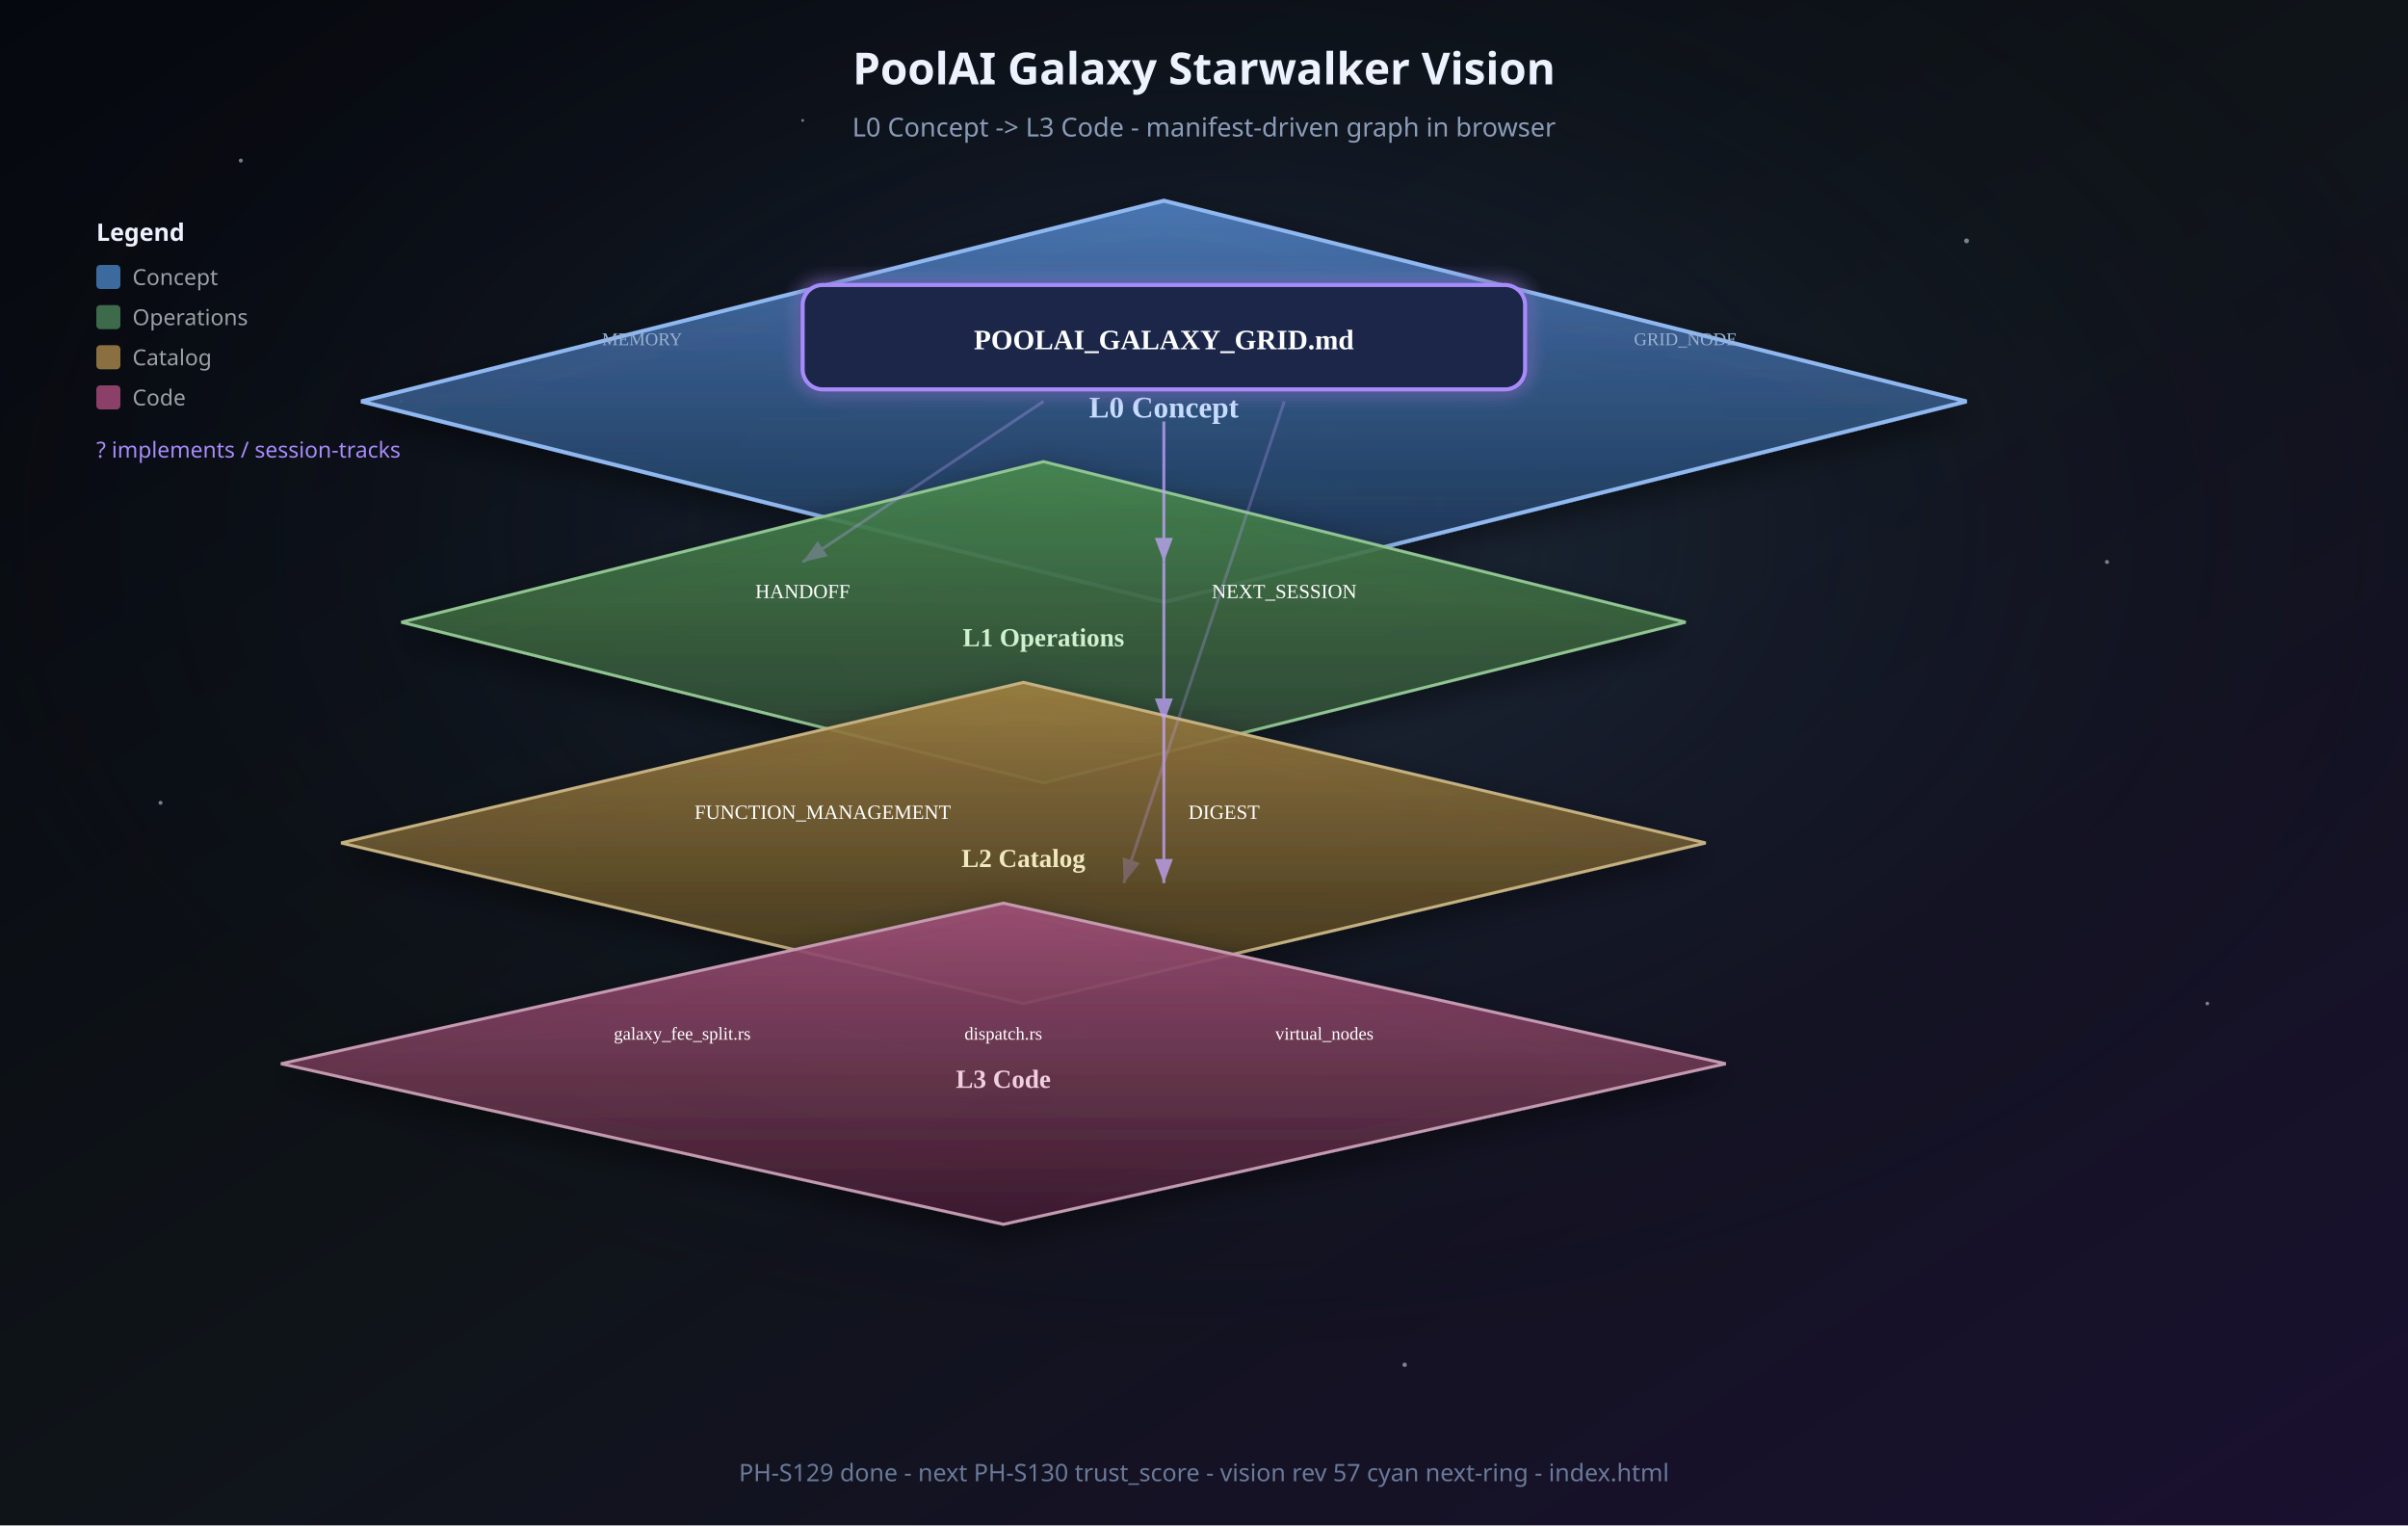
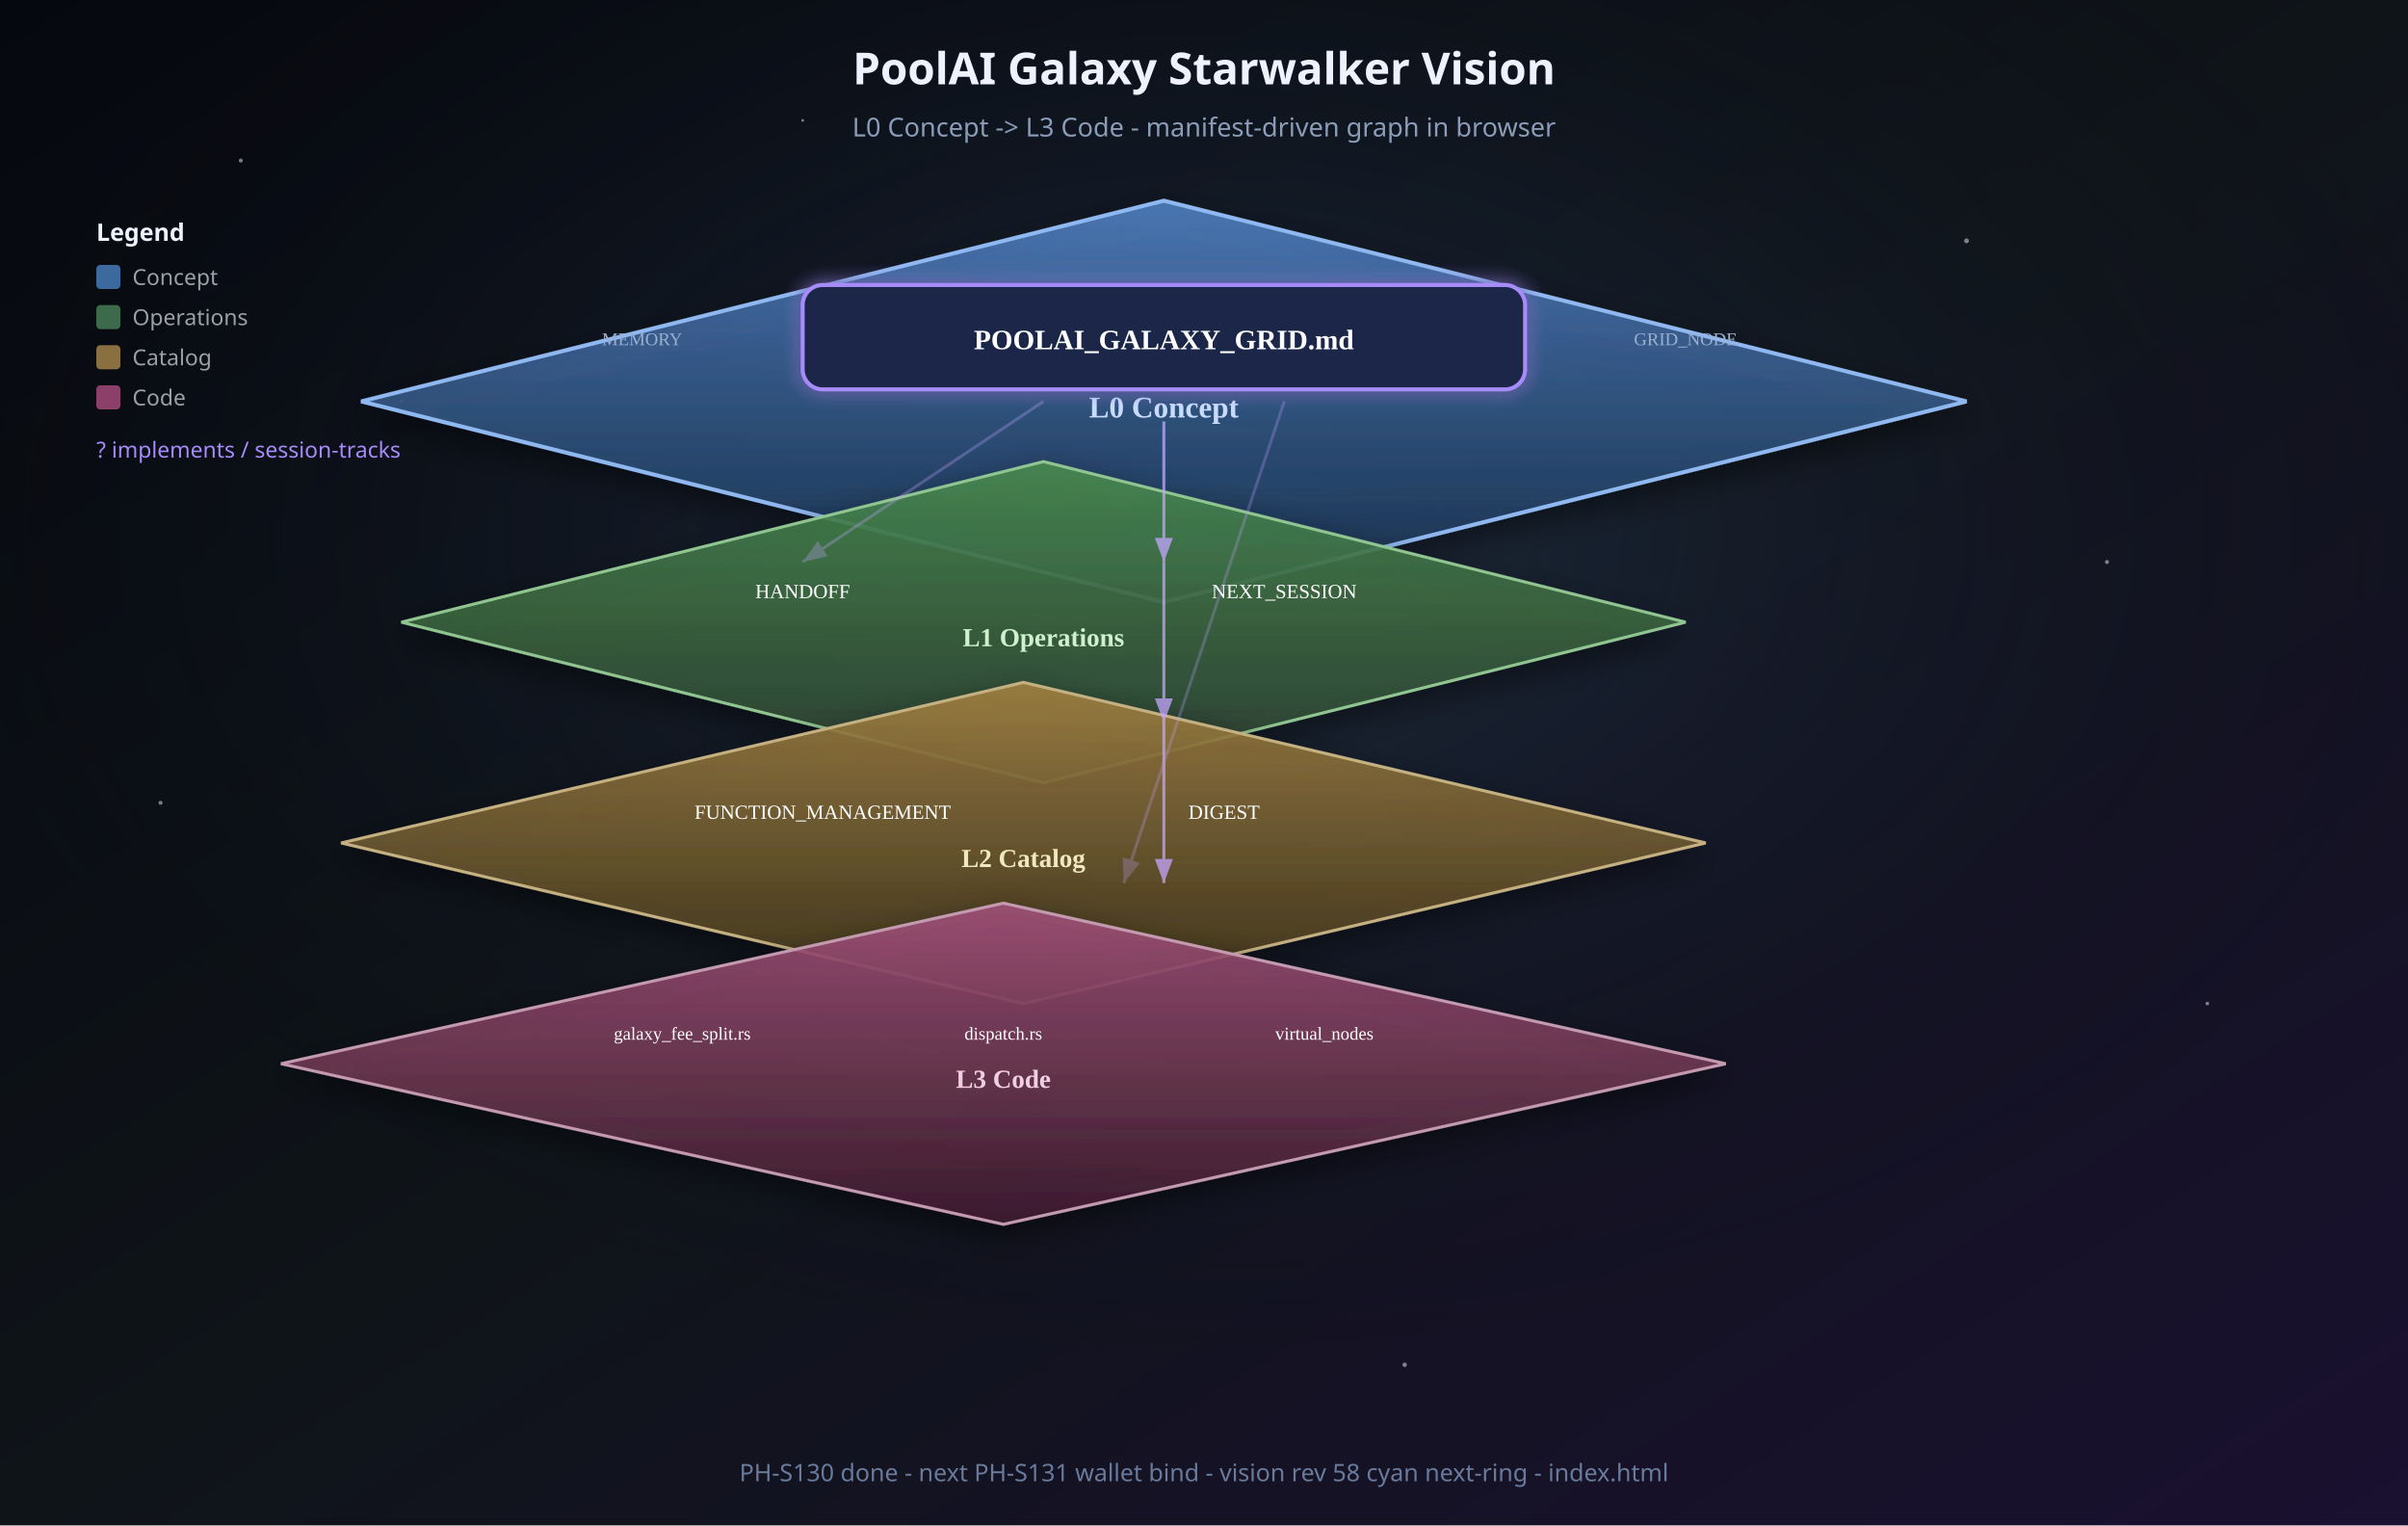
<svg xmlns="http://www.w3.org/2000/svg" viewBox="0 0 1200 760" role="img" aria-labelledby="title desc">
  <defs>
    <linearGradient id="bg" x1="0%" y1="0%" x2="100%" y2="100%">
      <stop offset="0%" stop-color="#06080f" />
      <stop offset="50%" stop-color="#0f1419" />
      <stop offset="100%" stop-color="#1a1030" />
    </linearGradient>
    <radialGradient id="nebula" cx="50%" cy="35%" r="55%">
      <stop offset="0%" stop-color="#3d5a8a" stop-opacity="0.35" />
      <stop offset="100%" stop-color="#06080f" stop-opacity="0" />
    </radialGradient>
    <linearGradient id="planeL0" x1="0%" y1="0%" x2="0%" y2="100%">
      <stop offset="0%" stop-color="#4a7ab8" stop-opacity="0.95" />
      <stop offset="100%" stop-color="#1e3350" stop-opacity="0.85" />
    </linearGradient>
    <linearGradient id="planeL1" x1="0%" y1="0%" x2="0%" y2="100%">
      <stop offset="0%" stop-color="#4a8a50" stop-opacity="0.9" />
      <stop offset="100%" stop-color="#2a4030" stop-opacity="0.85" />
    </linearGradient>
    <linearGradient id="planeL2" x1="0%" y1="0%" x2="0%" y2="100%">
      <stop offset="0%" stop-color="#a08040" stop-opacity="0.9" />
      <stop offset="100%" stop-color="#403520" stop-opacity="0.85" />
    </linearGradient>
    <linearGradient id="planeL3" x1="0%" y1="0%" x2="0%" y2="100%">
      <stop offset="0%" stop-color="#a05078" stop-opacity="0.9" />
      <stop offset="100%" stop-color="#402030" stop-opacity="0.85" />
    </linearGradient>
    <filter id="shadow" x="-30%" y="-30%" width="160%" height="160%">
      <feDropShadow dx="0" dy="6" stdDeviation="8" flood-color="#000" flood-opacity="0.5" />
    </filter>
    <filter id="glow" x="-50%" y="-50%" width="200%" height="200%">
      <feGaussianBlur stdDeviation="4" result="b" />
      <feMerge>
        <feMergeNode in="b" />
        <feMergeNode in="SourceGraphic" />
      </feMerge>
    </filter>
    <marker id="arrow" markerWidth="10" markerHeight="10" refX="8" refY="3" orient="auto">
      <path d="M0,0 L8,3 L0,6 Z" fill="#c4a5ff" />
    </marker>
  </defs>
  <rect width="1200" height="760" fill="url(#bg)" />
  <rect width="1200" height="760" fill="url(#nebula)" />
  <g fill="#e8f0ff" opacity="0.5">
    <circle cx="120" cy="80" r="1" />
    <circle cx="980" cy="120" r="1.2" />
    <circle cx="200" cy="200" r="0.8" />
    <circle cx="1050" cy="280" r="1" />
    <circle cx="80" cy="400" r="1" />
    <circle cx="1100" cy="500" r="0.9" />
    <circle cx="400" cy="60" r="0.7" />
    <circle cx="700" cy="680" r="1.1" />
  </g>
  <text x="600" y="42" text-anchor="middle" fill="#eef2ff" font-family="Segoe UI, system-ui, sans-serif" font-size="22" font-weight="600">PoolAI Galaxy Starwalker Vision</text>
  <text x="600" y="68" text-anchor="middle" fill="#8b9cb8" font-family="Segoe UI, system-ui, sans-serif" font-size="13">L0 Concept -&gt; L3 Code - manifest-driven graph in browser</text>
  <g transform="translate(180, 100)" filter="url(#shadow)">
    <path d="M0 100 L400 0 L800 100 L400 200 Z" fill="url(#planeL0)" stroke="#90b8f0" stroke-width="2" />
    <text x="400" y="108" text-anchor="middle" fill="#c8dcff" font-size="15" font-weight="700">L0 Concept</text>
    <g filter="url(#glow)">
      <rect x="220" y="42" width="360" height="52" rx="10" fill="#1a2848" stroke="#a78bfa" stroke-width="2" />
      <text x="400" y="74" text-anchor="middle" fill="#fff" font-size="14" font-weight="700">POOLAI_GALAXY_GRID.md</text>
    </g>
    <text x="140" y="72" text-anchor="middle" fill="#9ab0d0" font-size="9">MEMORY</text>
    <text x="660" y="72" text-anchor="middle" fill="#9ab0d0" font-size="9">GRID_NODE</text>
  </g>
  <g transform="translate(200, 230)" filter="url(#shadow)">
    <path d="M0 80 L320 0 L640 80 L320 160 Z" fill="url(#planeL1)" stroke="#90c490" stroke-width="1.5" />
    <text x="320" y="92" text-anchor="middle" fill="#d0f0d0" font-size="13" font-weight="600">L1 Operations</text>
    <text x="200" y="68" text-anchor="middle" fill="#fff" font-size="10">HANDOFF</text>
    <text x="440" y="68" text-anchor="middle" fill="#fff" font-size="10">NEXT_SESSION</text>
  </g>
  <g transform="translate(170, 340)" filter="url(#shadow)">
    <path d="M0 80 L340 0 L680 80 L340 160 Z" fill="url(#planeL2)" stroke="#c4b080" stroke-width="1.5" />
    <text x="340" y="92" text-anchor="middle" fill="#f0e8c0" font-size="13" font-weight="600">L2 Catalog</text>
    <text x="240" y="68" text-anchor="middle" fill="#fff" font-size="10">FUNCTION_MANAGEMENT</text>
    <text x="440" y="68" text-anchor="middle" fill="#fff" font-size="10">DIGEST</text>
  </g>
  <g transform="translate(140, 450)" filter="url(#shadow)">
    <path d="M0 80 L360 0 L720 80 L360 160 Z" fill="url(#planeL3)" stroke="#c49ab0" stroke-width="1.5" />
    <text x="360" y="92" text-anchor="middle" fill="#f0d0e0" font-size="13" font-weight="600">L3 Code</text>
    <text x="200" y="68" text-anchor="middle" fill="#fff" font-size="9">galaxy_fee_split.rs</text>
    <text x="360" y="68" text-anchor="middle" fill="#fff" font-size="9">dispatch.rs</text>
    <text x="520" y="68" text-anchor="middle" fill="#fff" font-size="9">virtual_nodes</text>
  </g>
  <g fill="none" stroke="#c4a5ff" stroke-width="1.5" marker-end="url(#arrow)" opacity="0.75">
    <path d="M580 210 L580 280" />
    <path d="M580 280 L580 360" />
    <path d="M580 360 L580 440" />
    <path d="M520 200 L400 280" opacity="0.4" />
    <path d="M640 200 L560 440" opacity="0.35" />
  </g>
  <g transform="translate(48, 120)" font-family="Segoe UI, system-ui, sans-serif" font-size="11">
    <text x="0" y="0" fill="#eef2ff" font-weight="600" font-size="12">Legend</text>
    <rect x="0" y="12" width="12" height="12" rx="2" fill="#3d6a9e" />
    <text x="18" y="22" fill="#9aa0a6">Concept</text>
    <rect x="0" y="32" width="12" height="12" rx="2" fill="#3d6a4a" />
    <text x="18" y="42" fill="#9aa0a6">Operations</text>
    <rect x="0" y="52" width="12" height="12" rx="2" fill="#8a7040" />
    <text x="18" y="62" fill="#9aa0a6">Catalog</text>
    <rect x="0" y="72" width="12" height="12" rx="2" fill="#8a4068" />
    <text x="18" y="82" fill="#9aa0a6">Code</text>
    <text x="0" y="108" fill="#a78bfa">? implements / session-tracks</text>
  </g>
-   <text x="600" y="738" text-anchor="middle" fill="#6a7a9a" font-family="Segoe UI, system-ui, sans-serif" font-size="12">PH-S129 done - next PH-S130 trust_score - vision rev 57 cyan next-ring - index.html</text>
+   <text x="600" y="738" text-anchor="middle" fill="#6a7a9a" font-family="Segoe UI, system-ui, sans-serif" font-size="12">PH-S130 done - next PH-S131 wallet bind - vision rev 58 cyan next-ring - index.html</text>
</svg>
